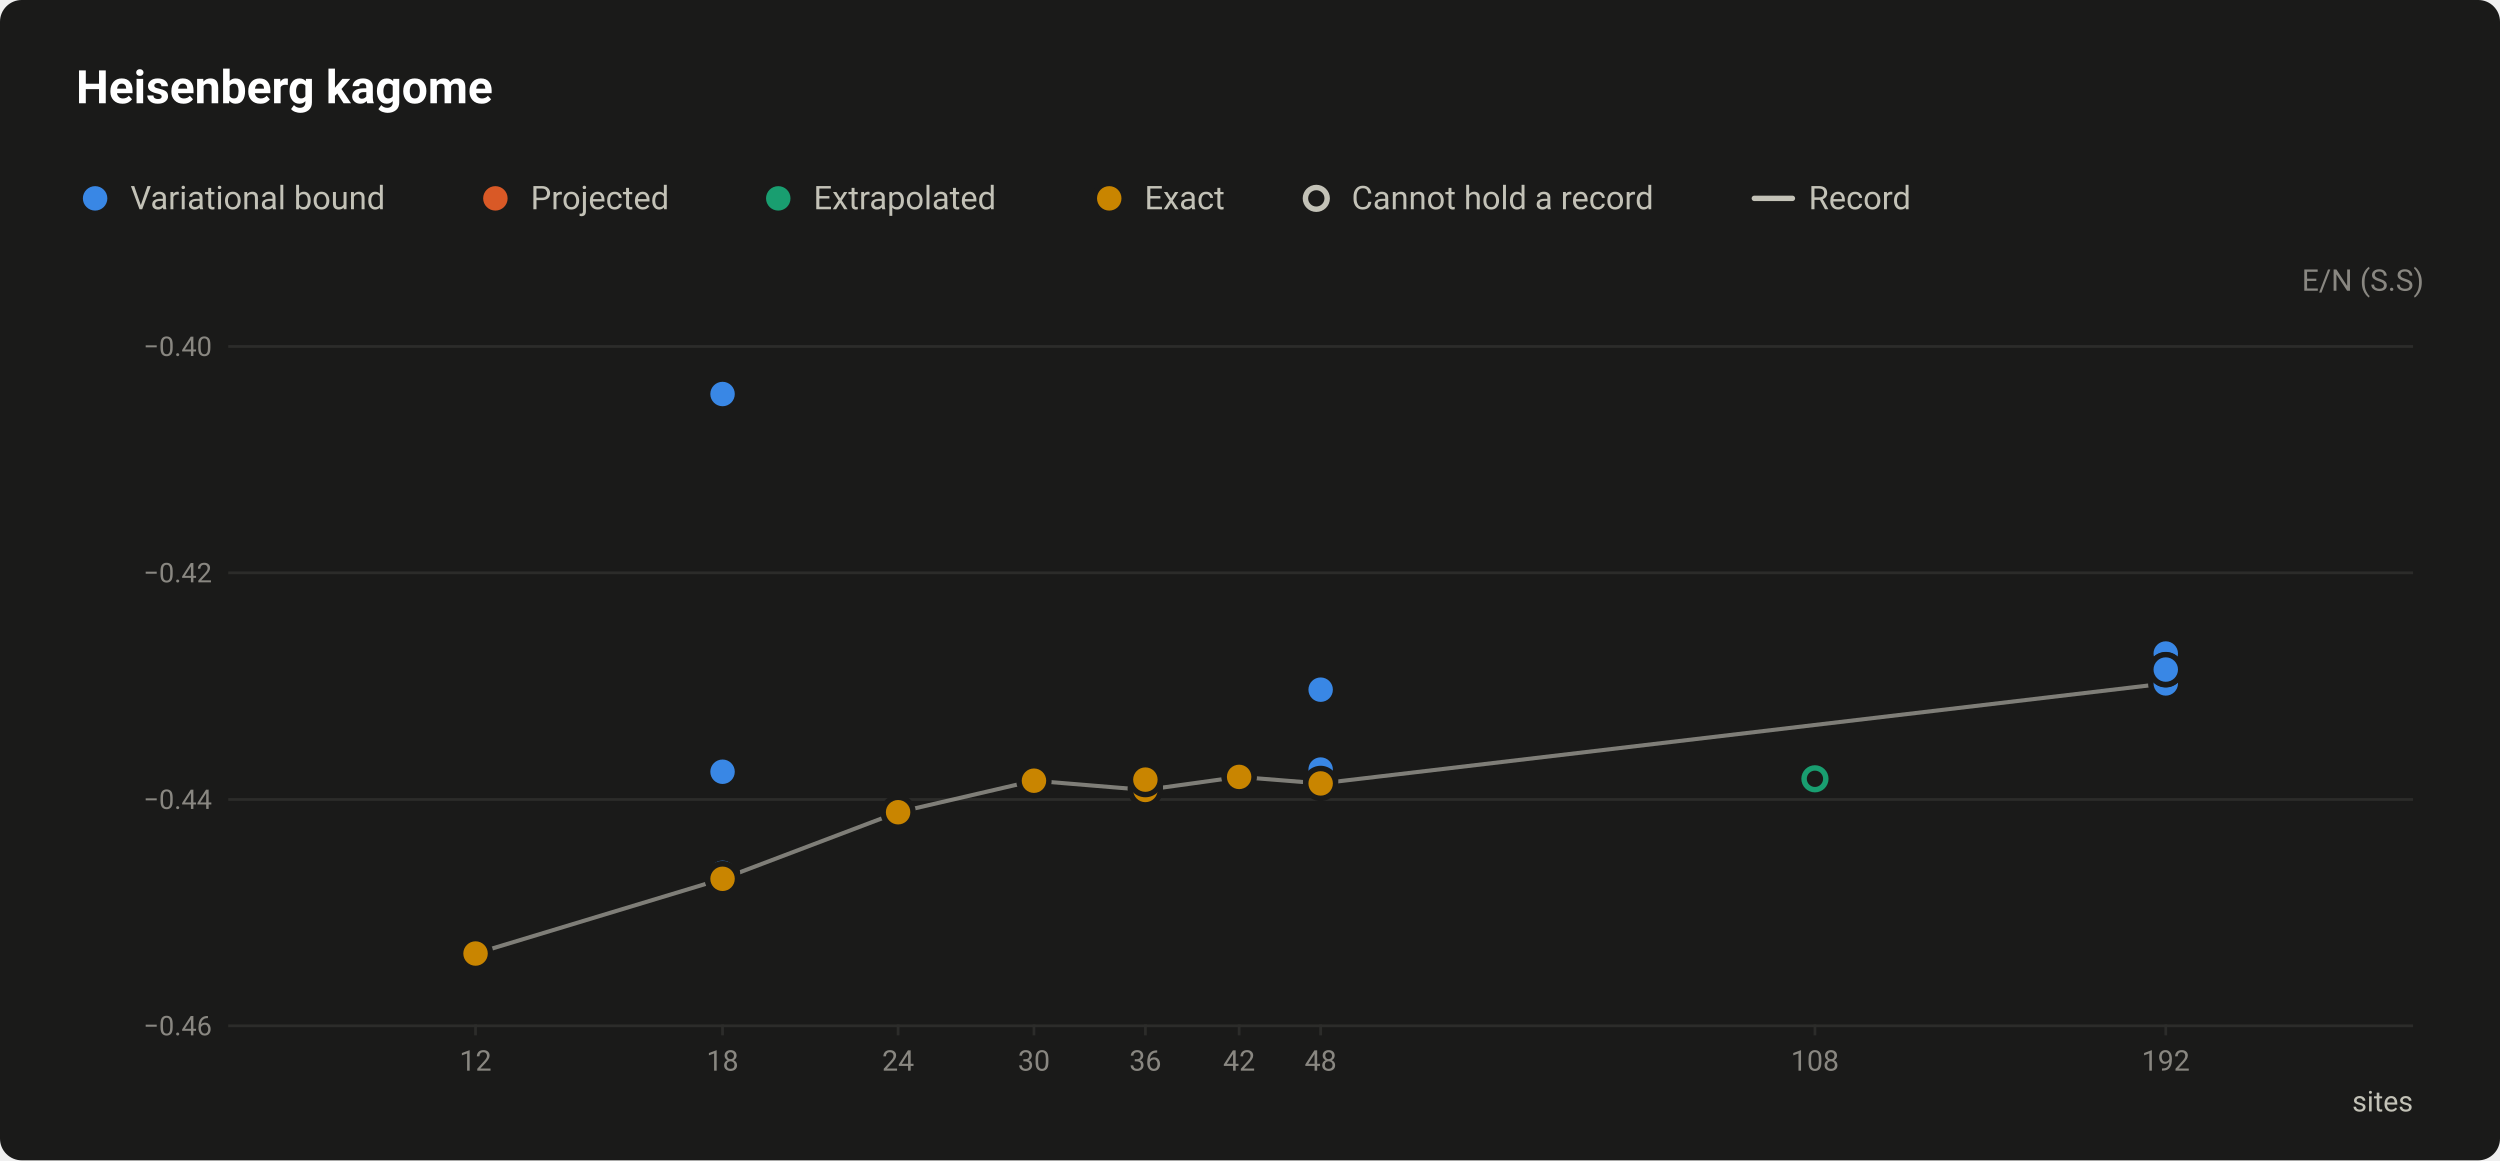
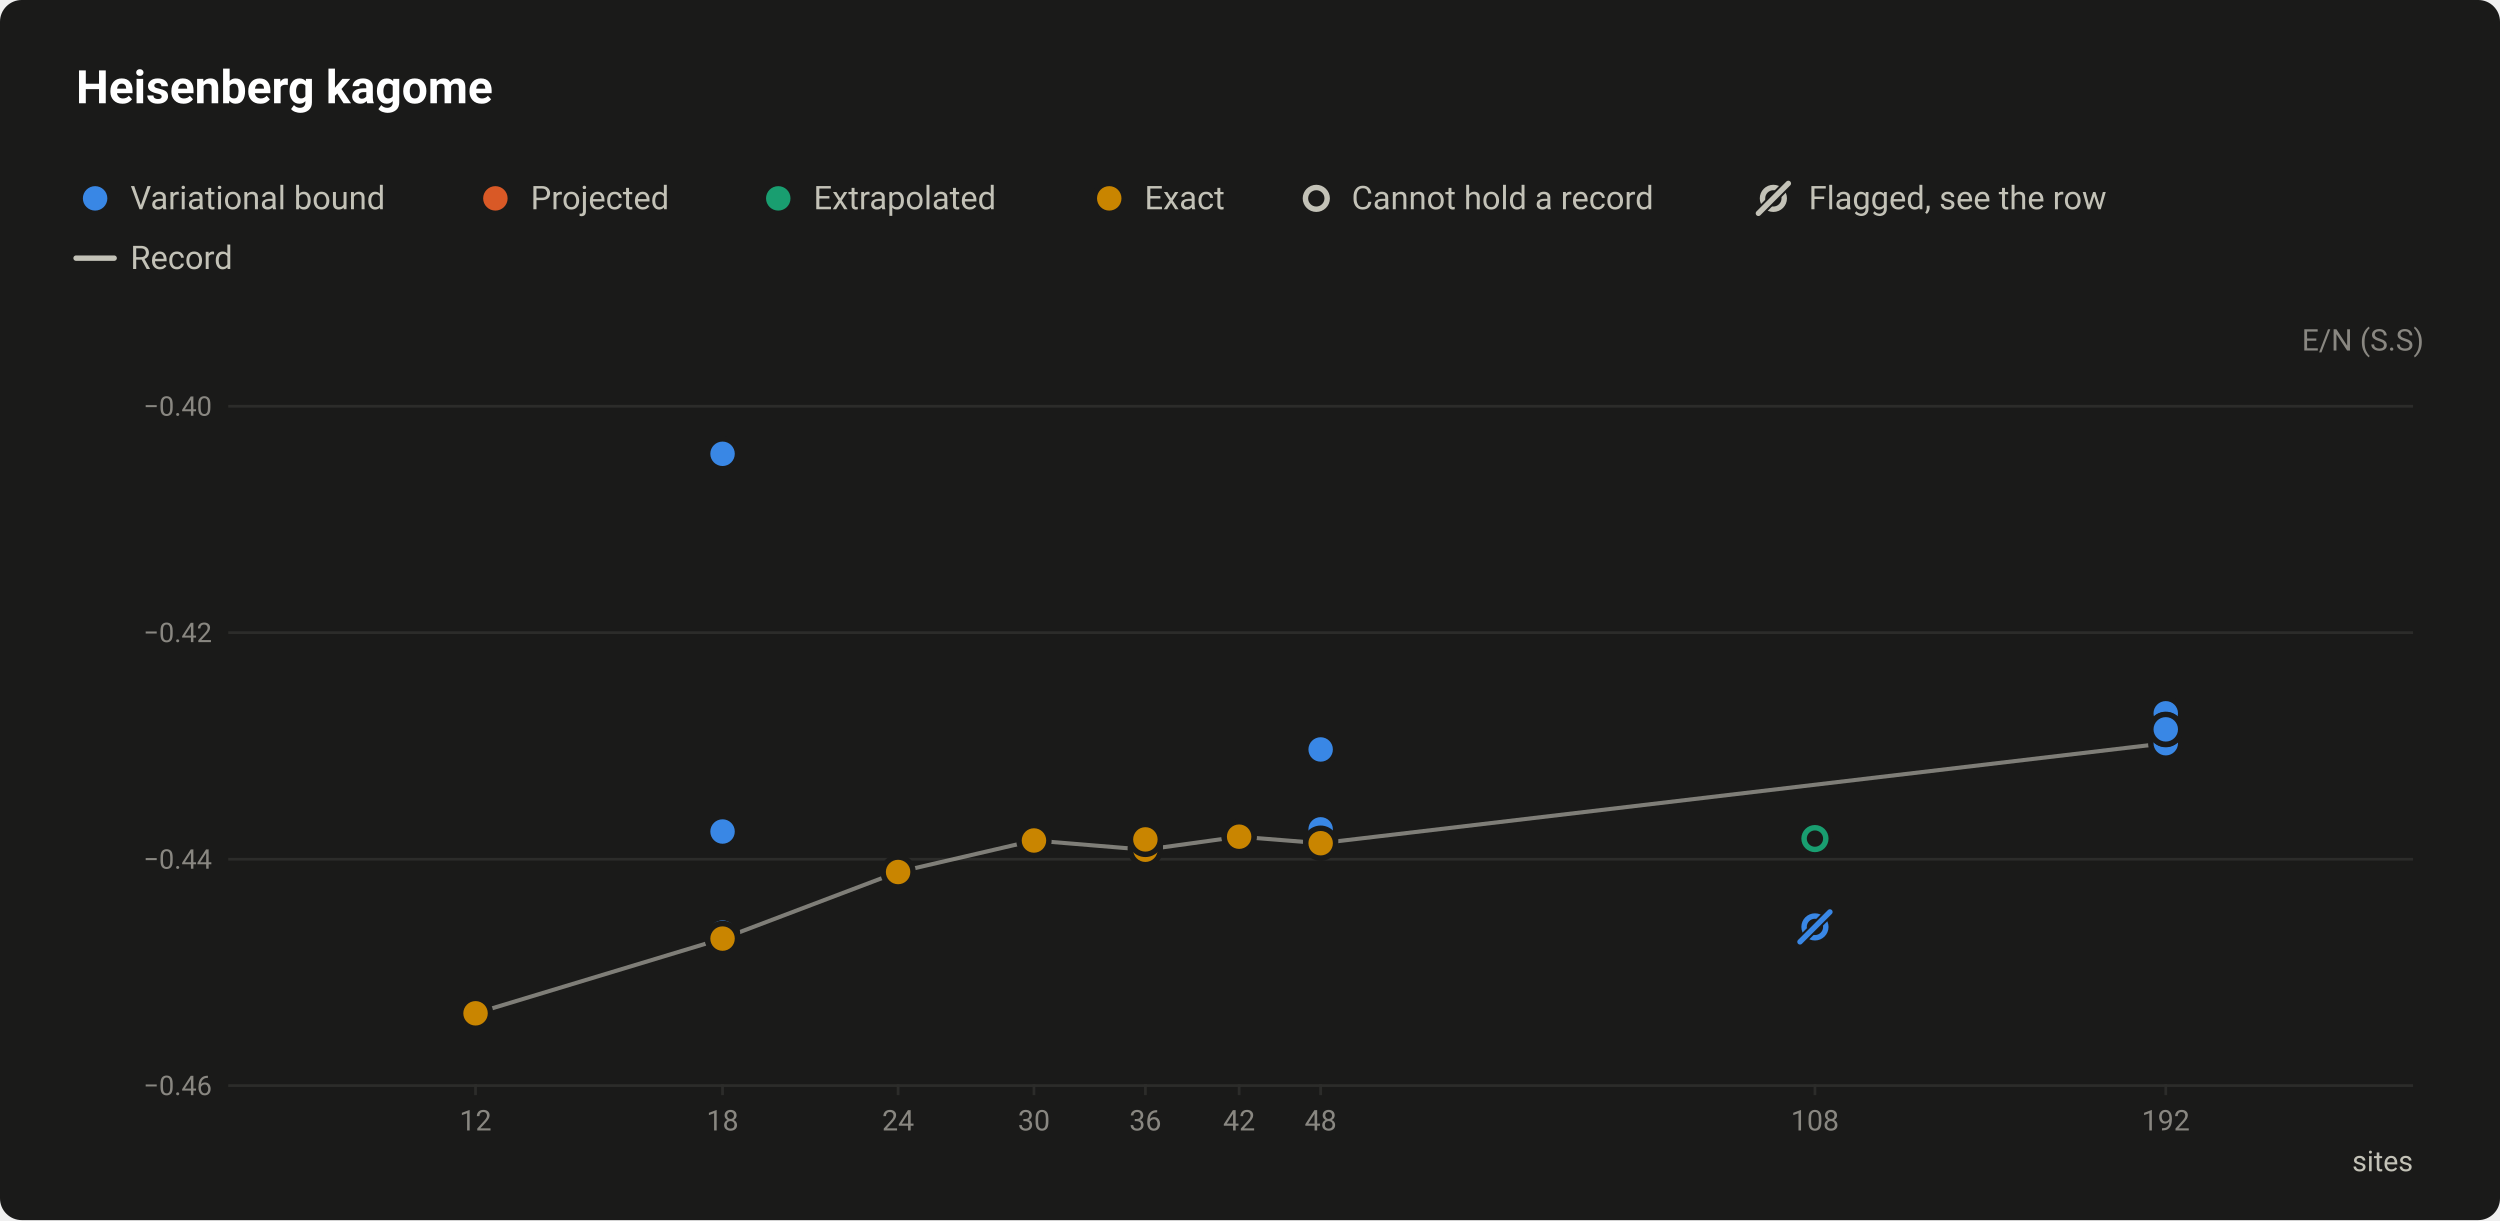
- <svg xmlns="http://www.w3.org/2000/svg" width="920" height="427" viewBox="0 0 920 427" role="img" aria-labelledby="title desc">
+ <svg xmlns="http://www.w3.org/2000/svg" width="920" height="449" viewBox="0 0 920 449" role="img" aria-labelledby="title desc">
  <style>text{font-family:system-ui,-apple-system,"Segoe UI",Roboto,"Helvetica Neue",Arial,sans-serif}</style>
-   <rect width="920" height="427" rx="8" fill="#1a1a19" />
+   <rect width="920" height="449" rx="8" fill="#1a1a19" />
  <text x="28" y="38" font-size="17" fill="#ffffff" font-weight="600">Heisenberg kagome</text>
  <circle cx="35" cy="73" r="6.5" fill="#1a1a19" />
  <circle cx="35" cy="73" r="4.5" fill="#3987e5" />
  <text x="48" y="77" font-size="12" fill="#c3c2b7">Variational bound</text>
  <circle cx="182.3" cy="73" r="6.5" fill="#1a1a19" />
  <circle cx="182.3" cy="73" r="4.5" fill="#d95926" />
  <text x="195.3" y="77" font-size="12" fill="#c3c2b7">Projected</text>
  <circle cx="286.4" cy="73" r="6.5" fill="#1a1a19" />
  <circle cx="286.4" cy="73" r="4.5" fill="#199e70" />
  <text x="299.4" y="77" font-size="12" fill="#c3c2b7">Extrapolated</text>
  <circle cx="408.2" cy="73" r="6.5" fill="#1a1a19" />
  <circle cx="408.2" cy="73" r="4.5" fill="#c98500" />
  <text x="421.2" y="77" font-size="12" fill="#c3c2b7">Exact</text>
  <circle cx="484.4" cy="73" r="6.5" fill="#1a1a19" />
  <circle cx="484.4" cy="73" r="4" fill="#1a1a19" stroke="#c3c2b7" stroke-width="2" />
  <text x="497.4" y="77" font-size="12" fill="#c3c2b7">Cannot hold a record</text>
-   <path d="M645.6 73H659.6" stroke="#c3c2b7" stroke-width="2" stroke-linecap="round" />
-   <text x="665.6" y="77" font-size="12" fill="#c3c2b7">Record</text>
-   <text x="892" y="107" font-size="11" fill="#898781" text-anchor="end">E/N (S.S)</text>
-   <path d="M84 377.5H888" stroke="#2c2c2a" stroke-width="1" />
-   <text x="78" y="381" font-size="10" fill="#898781" text-anchor="end" style="font-variant-numeric:tabular-nums">−0.46</text>
-   <path d="M84 294.2H888" stroke="#2c2c2a" stroke-width="1" />
-   <text x="78" y="297.7" font-size="10" fill="#898781" text-anchor="end" style="font-variant-numeric:tabular-nums">−0.44</text>
-   <path d="M84 210.8H888" stroke="#2c2c2a" stroke-width="1" />
-   <text x="78" y="214.3" font-size="10" fill="#898781" text-anchor="end" style="font-variant-numeric:tabular-nums">−0.42</text>
-   <path d="M84 127.5H888" stroke="#2c2c2a" stroke-width="1" />
-   <text x="78" y="131" font-size="10" fill="#898781" text-anchor="end" style="font-variant-numeric:tabular-nums">−0.40</text>
-   <path d="M175 377v4" stroke="#2c2c2a" stroke-width="1" />
-   <text x="175" y="394" font-size="10.5" fill="#898781" text-anchor="middle" style="font-variant-numeric:tabular-nums">12</text>
-   <path d="M265.9 377v4" stroke="#2c2c2a" stroke-width="1" />
-   <text x="265.9" y="394" font-size="10.5" fill="#898781" text-anchor="middle" style="font-variant-numeric:tabular-nums">18</text>
-   <path d="M330.5 377v4" stroke="#2c2c2a" stroke-width="1" />
-   <text x="330.5" y="394" font-size="10.5" fill="#898781" text-anchor="middle" style="font-variant-numeric:tabular-nums">24</text>
-   <path d="M380.5 377v4" stroke="#2c2c2a" stroke-width="1" />
-   <text x="380.5" y="394" font-size="10.5" fill="#898781" text-anchor="middle" style="font-variant-numeric:tabular-nums">30</text>
-   <path d="M421.5 377v4" stroke="#2c2c2a" stroke-width="1" />
-   <text x="421.5" y="394" font-size="10.5" fill="#898781" text-anchor="middle" style="font-variant-numeric:tabular-nums">36</text>
-   <path d="M456 377v4" stroke="#2c2c2a" stroke-width="1" />
-   <text x="456" y="394" font-size="10.5" fill="#898781" text-anchor="middle" style="font-variant-numeric:tabular-nums">42</text>
-   <path d="M486 377v4" stroke="#2c2c2a" stroke-width="1" />
-   <text x="486" y="394" font-size="10.5" fill="#898781" text-anchor="middle" style="font-variant-numeric:tabular-nums">48</text>
-   <path d="M667.9 377v4" stroke="#2c2c2a" stroke-width="1" />
-   <text x="667.9" y="394" font-size="10.5" fill="#898781" text-anchor="middle" style="font-variant-numeric:tabular-nums">108</text>
-   <path d="M797 377v4" stroke="#2c2c2a" stroke-width="1" />
-   <text x="797" y="394" font-size="10.5" fill="#898781" text-anchor="middle" style="font-variant-numeric:tabular-nums">192</text>
-   <text x="888" y="409" font-size="10.5" fill="#c3c2b7" text-anchor="end">sites</text>
-   <path d="M175 350.9L265.9 323.4L330.5 298.9L380.5 287.3L421.5 290.7L456 285.9L486 288.3L797 251.5" fill="none" stroke="#c3c2b7" stroke-width="1.5" stroke-linejoin="round" opacity="0.6" />
+   <circle cx="652.6" cy="73" r="4" fill="none" stroke="#c3c2b7" stroke-width="2" />
+   <path d="M647.1 78.5L658.1 67.5" stroke="#1a1a19" stroke-width="3.5" stroke-linecap="round" />
+   <path d="M647.1 78.5L658.1 67.5" stroke="#c3c2b7" stroke-width="2" stroke-linecap="round" />
+   <text x="665.6" y="77" font-size="12" fill="#c3c2b7">Flagged, see the row</text>
+   <path d="M28 95H42" stroke="#c3c2b7" stroke-width="2" stroke-linecap="round" />
+   <text x="48" y="99" font-size="12" fill="#c3c2b7">Record</text>
+   <text x="892" y="129" font-size="11" fill="#898781" text-anchor="end">E/N (S.S)</text>
+   <path d="M84 399.5H888" stroke="#2c2c2a" stroke-width="1" />
+   <text x="78" y="403" font-size="10" fill="#898781" text-anchor="end" style="font-variant-numeric:tabular-nums">−0.46</text>
+   <path d="M84 316.2H888" stroke="#2c2c2a" stroke-width="1" />
+   <text x="78" y="319.7" font-size="10" fill="#898781" text-anchor="end" style="font-variant-numeric:tabular-nums">−0.44</text>
+   <path d="M84 232.8H888" stroke="#2c2c2a" stroke-width="1" />
+   <text x="78" y="236.3" font-size="10" fill="#898781" text-anchor="end" style="font-variant-numeric:tabular-nums">−0.42</text>
+   <path d="M84 149.5H888" stroke="#2c2c2a" stroke-width="1" />
+   <text x="78" y="153" font-size="10" fill="#898781" text-anchor="end" style="font-variant-numeric:tabular-nums">−0.40</text>
+   <path d="M175 399v4" stroke="#2c2c2a" stroke-width="1" />
+   <text x="175" y="416" font-size="10.5" fill="#898781" text-anchor="middle" style="font-variant-numeric:tabular-nums">12</text>
+   <path d="M265.9 399v4" stroke="#2c2c2a" stroke-width="1" />
+   <text x="265.9" y="416" font-size="10.5" fill="#898781" text-anchor="middle" style="font-variant-numeric:tabular-nums">18</text>
+   <path d="M330.5 399v4" stroke="#2c2c2a" stroke-width="1" />
+   <text x="330.5" y="416" font-size="10.5" fill="#898781" text-anchor="middle" style="font-variant-numeric:tabular-nums">24</text>
+   <path d="M380.5 399v4" stroke="#2c2c2a" stroke-width="1" />
+   <text x="380.5" y="416" font-size="10.5" fill="#898781" text-anchor="middle" style="font-variant-numeric:tabular-nums">30</text>
+   <path d="M421.5 399v4" stroke="#2c2c2a" stroke-width="1" />
+   <text x="421.5" y="416" font-size="10.5" fill="#898781" text-anchor="middle" style="font-variant-numeric:tabular-nums">36</text>
+   <path d="M456 399v4" stroke="#2c2c2a" stroke-width="1" />
+   <text x="456" y="416" font-size="10.5" fill="#898781" text-anchor="middle" style="font-variant-numeric:tabular-nums">42</text>
+   <path d="M486 399v4" stroke="#2c2c2a" stroke-width="1" />
+   <text x="486" y="416" font-size="10.5" fill="#898781" text-anchor="middle" style="font-variant-numeric:tabular-nums">48</text>
+   <path d="M667.9 399v4" stroke="#2c2c2a" stroke-width="1" />
+   <text x="667.9" y="416" font-size="10.5" fill="#898781" text-anchor="middle" style="font-variant-numeric:tabular-nums">108</text>
+   <path d="M797 399v4" stroke="#2c2c2a" stroke-width="1" />
+   <text x="797" y="416" font-size="10.5" fill="#898781" text-anchor="middle" style="font-variant-numeric:tabular-nums">192</text>
+   <text x="888" y="431" font-size="10.5" fill="#c3c2b7" text-anchor="end">sites</text>
+   <path d="M175 372.9L265.9 345.4L330.5 320.9L380.5 309.3L421.5 312.7L456 307.9L486 310.3L797 273.5" fill="none" stroke="#c3c2b7" stroke-width="1.5" stroke-linejoin="round" opacity="0.6" />
  <a class="pt" href="/instances/#r-Heisenberg_kagome-2x3_18_P-8a1a941a">
-     <circle cx="265.9" cy="321.7" r="6.5" fill="#1a1a19" />
-     <circle cx="265.9" cy="321.7" r="4" fill="#1a1a19" stroke="#3987e5" stroke-width="2" />
+     <circle cx="265.9" cy="343.7" r="6.5" fill="#1a1a19" />
+     <circle cx="265.9" cy="343.7" r="4" fill="#1a1a19" stroke="#3987e5" stroke-width="2" />
  </a>
  <a class="pt" href="/instances/#r-Heisenberg_kagome-4x4_48_P-8ad4ad4f">
-     <circle cx="486" cy="286.6" r="6.5" fill="#1a1a19" />
-     <circle cx="486" cy="286.6" r="4" fill="#1a1a19" stroke="#199e70" stroke-width="2" />
+     <circle cx="486" cy="308.6" r="6.5" fill="#1a1a19" />
+     <circle cx="486" cy="308.6" r="4" fill="#1a1a19" stroke="#199e70" stroke-width="2" />
  </a>
  <a class="pt" href="/instances/#r-Heisenberg_kagome-6x6_108_P-d7eea2b1">
-     <circle cx="667.9" cy="286.6" r="6.5" fill="#1a1a19" />
-     <circle cx="667.9" cy="286.6" r="4" fill="#1a1a19" stroke="#199e70" stroke-width="2" />
+     <circle cx="667.9" cy="308.6" r="6.5" fill="#1a1a19" />
+     <circle cx="667.9" cy="308.6" r="4" fill="#1a1a19" stroke="#199e70" stroke-width="2" />
  </a>
  <a class="pt" href="/instances/#r-Heisenberg_kagome-2x3_18_P-2c00b18a">
-     <circle cx="265.9" cy="323.4" r="6.5" fill="#1a1a19" />
-     <circle cx="265.9" cy="323.4" r="4.5" fill="#3987e5" />
+     <circle cx="265.9" cy="345.4" r="6.5" fill="#1a1a19" />
+     <circle cx="265.9" cy="345.4" r="4.5" fill="#3987e5" />
  </a>
  <a class="pt" href="/instances/#r-Heisenberg_kagome-2x3_18_P-02e0d6df">
-     <circle cx="265.9" cy="145" r="6.5" fill="#1a1a19" />
-     <circle cx="265.9" cy="145" r="4.5" fill="#3987e5" />
+     <circle cx="265.9" cy="167" r="6.5" fill="#1a1a19" />
+     <circle cx="265.9" cy="167" r="4.5" fill="#3987e5" />
  </a>
  <a class="pt" href="/instances/#r-Heisenberg_kagome-2x3_18_P-46443347">
-     <circle cx="265.9" cy="284" r="6.5" fill="#1a1a19" />
-     <circle cx="265.9" cy="284" r="4.5" fill="#3987e5" />
+     <circle cx="265.9" cy="306" r="6.5" fill="#1a1a19" />
+     <circle cx="265.9" cy="306" r="4.5" fill="#3987e5" />
  </a>
  <a class="pt" href="/instances/#r-Heisenberg_kagome-4x4_48_P-a002892f">
-     <circle cx="486" cy="253.8" r="6.5" fill="#1a1a19" />
-     <circle cx="486" cy="253.8" r="4.5" fill="#3987e5" />
+     <circle cx="486" cy="275.8" r="6.5" fill="#1a1a19" />
+     <circle cx="486" cy="275.8" r="4.5" fill="#3987e5" />
  </a>
  <a class="pt" href="/instances/#r-Heisenberg_kagome-4x4_48_P-36e889b4">
-     <circle cx="486" cy="283.2" r="6.5" fill="#1a1a19" />
-     <circle cx="486" cy="283.2" r="4.5" fill="#3987e5" />
+     <circle cx="486" cy="305.2" r="6.5" fill="#1a1a19" />
+     <circle cx="486" cy="305.2" r="4.5" fill="#3987e5" />
  </a>
  <a class="pt" href="/instances/#r-Heisenberg_kagome-8x8_192_P-2e945718">
-     <circle cx="797" cy="251.5" r="6.5" fill="#1a1a19" />
-     <circle cx="797" cy="251.5" r="4.5" fill="#3987e5" />
+     <circle cx="797" cy="273.5" r="6.5" fill="#1a1a19" />
+     <circle cx="797" cy="273.5" r="4.5" fill="#3987e5" />
  </a>
  <a class="pt" href="/instances/#r-Heisenberg_kagome-8x8_192_P-11d7e43f">
-     <circle cx="797" cy="240.5" r="6.5" fill="#1a1a19" />
-     <circle cx="797" cy="240.5" r="4.5" fill="#3987e5" />
+     <circle cx="797" cy="262.5" r="6.5" fill="#1a1a19" />
+     <circle cx="797" cy="262.5" r="4.5" fill="#3987e5" />
  </a>
  <a class="pt" href="/instances/#r-Heisenberg_kagome-8x8_192_P-283f9299">
-     <circle cx="797" cy="246.5" r="6.5" fill="#1a1a19" />
-     <circle cx="797" cy="246.5" r="4.5" fill="#3987e5" />
+     <circle cx="797" cy="268.5" r="6.5" fill="#1a1a19" />
+     <circle cx="797" cy="268.5" r="4.5" fill="#3987e5" />
  </a>
  <a class="pt" href="/instances/#r-Heisenberg_kagome-8x8_192_P-b2992020">
-     <circle cx="797" cy="246.4" r="6.5" fill="#1a1a19" />
-     <circle cx="797" cy="246.4" r="4.5" fill="#3987e5" />
+     <circle cx="797" cy="268.4" r="6.5" fill="#1a1a19" />
+     <circle cx="797" cy="268.4" r="4.5" fill="#3987e5" />
  </a>
  <a class="pt" href="/instances/#r-Heisenberg_kagome-2x2_12_P-dac7d0a7">
-     <circle cx="175" cy="350.9" r="6.5" fill="#1a1a19" />
-     <circle cx="175" cy="350.9" r="4.5" fill="#c98500" />
+     <circle cx="175" cy="372.9" r="6.5" fill="#1a1a19" />
+     <circle cx="175" cy="372.9" r="4.5" fill="#c98500" />
  </a>
  <a class="pt" href="/instances/#r-Heisenberg_kagome-2x3_18_P-22d16928">
-     <circle cx="265.9" cy="323.4" r="6.5" fill="#1a1a19" />
-     <circle cx="265.9" cy="323.4" r="4.5" fill="#c98500" />
+     <circle cx="265.9" cy="345.4" r="6.5" fill="#1a1a19" />
+     <circle cx="265.9" cy="345.4" r="4.5" fill="#c98500" />
  </a>
  <a class="pt" href="/instances/#r-Heisenberg_kagome-24_24_P-59a160ac">
-     <circle cx="330.5" cy="298.9" r="6.5" fill="#1a1a19" />
-     <circle cx="330.5" cy="298.9" r="4.5" fill="#c98500" />
+     <circle cx="330.5" cy="320.9" r="6.5" fill="#1a1a19" />
+     <circle cx="330.5" cy="320.9" r="4.5" fill="#c98500" />
  </a>
  <a class="pt" href="/instances/#r-Heisenberg_kagome-30_30_P-68bf8f3c">
-     <circle cx="380.5" cy="287.3" r="6.5" fill="#1a1a19" />
-     <circle cx="380.5" cy="287.3" r="4.5" fill="#c98500" />
+     <circle cx="380.5" cy="309.3" r="6.5" fill="#1a1a19" />
+     <circle cx="380.5" cy="309.3" r="4.5" fill="#c98500" />
  </a>
  <a class="pt" href="/instances/#r-Heisenberg_kagome-36a_36_P-778c9642">
-     <circle cx="421.5" cy="287.6" r="6.5" fill="#1a1a19" />
-     <circle cx="421.5" cy="287.6" r="4.5" fill="#c98500" />
+     <circle cx="421.5" cy="309.6" r="6.5" fill="#1a1a19" />
+     <circle cx="421.5" cy="309.6" r="4.5" fill="#c98500" />
  </a>
  <a class="pt" href="/instances/#r-Heisenberg_kagome-36b_36_P-eaf24b16">
-     <circle cx="421.5" cy="289.8" r="6.5" fill="#1a1a19" />
-     <circle cx="421.5" cy="289.8" r="4.5" fill="#c98500" />
+     <circle cx="421.5" cy="311.8" r="6.5" fill="#1a1a19" />
+     <circle cx="421.5" cy="311.8" r="4.5" fill="#c98500" />
  </a>
  <a class="pt" href="/instances/#r-Heisenberg_kagome-36c_36_P-dab4c65b">
-     <circle cx="421.5" cy="290.7" r="6.5" fill="#1a1a19" />
-     <circle cx="421.5" cy="290.7" r="4.5" fill="#c98500" />
+     <circle cx="421.5" cy="312.7" r="6.5" fill="#1a1a19" />
+     <circle cx="421.5" cy="312.7" r="4.5" fill="#c98500" />
  </a>
  <a class="pt" href="/instances/#r-Heisenberg_kagome-36d_36_P-fdd7c0a2">
-     <circle cx="421.5" cy="286.9" r="6.5" fill="#1a1a19" />
-     <circle cx="421.5" cy="286.9" r="4.5" fill="#c98500" />
+     <circle cx="421.5" cy="308.9" r="6.5" fill="#1a1a19" />
+     <circle cx="421.5" cy="308.9" r="4.5" fill="#c98500" />
  </a>
  <a class="pt" href="/instances/#r-Heisenberg_kagome-42a_42_P-5800076f">
-     <circle cx="456" cy="285.3" r="6.5" fill="#1a1a19" />
-     <circle cx="456" cy="285.3" r="4.5" fill="#c98500" />
+     <circle cx="456" cy="307.3" r="6.5" fill="#1a1a19" />
+     <circle cx="456" cy="307.3" r="4.5" fill="#c98500" />
  </a>
  <a class="pt" href="/instances/#r-Heisenberg_kagome-42b_42_P-4a38846c">
-     <circle cx="456" cy="285.9" r="6.5" fill="#1a1a19" />
-     <circle cx="456" cy="285.9" r="4.5" fill="#c98500" />
+     <circle cx="456" cy="307.9" r="6.5" fill="#1a1a19" />
+     <circle cx="456" cy="307.9" r="4.5" fill="#c98500" />
  </a>
  <a class="pt" href="/instances/#r-Heisenberg_kagome-4x4_48_P-cedecd1b">
-     <circle cx="486" cy="288.3" r="6.5" fill="#1a1a19" />
-     <circle cx="486" cy="288.3" r="4.5" fill="#c98500" />
+     <circle cx="486" cy="310.3" r="6.5" fill="#1a1a19" />
+     <circle cx="486" cy="310.3" r="4.5" fill="#c98500" />
+   </a>
+   <a class="pt" href="/instances/#r-Heisenberg_kagome-6x6_108_P-b5ad8081">
+     <circle cx="667.9" cy="341.1" r="4" fill="none" stroke="#3987e5" stroke-width="2" />
+     <path d="M662.4 346.6L673.4 335.6" stroke="#1a1a19" stroke-width="3.5" stroke-linecap="round" />
+     <path d="M662.4 346.6L673.4 335.6" stroke="#3987e5" stroke-width="2" stroke-linecap="round" />
  </a>
</svg>
